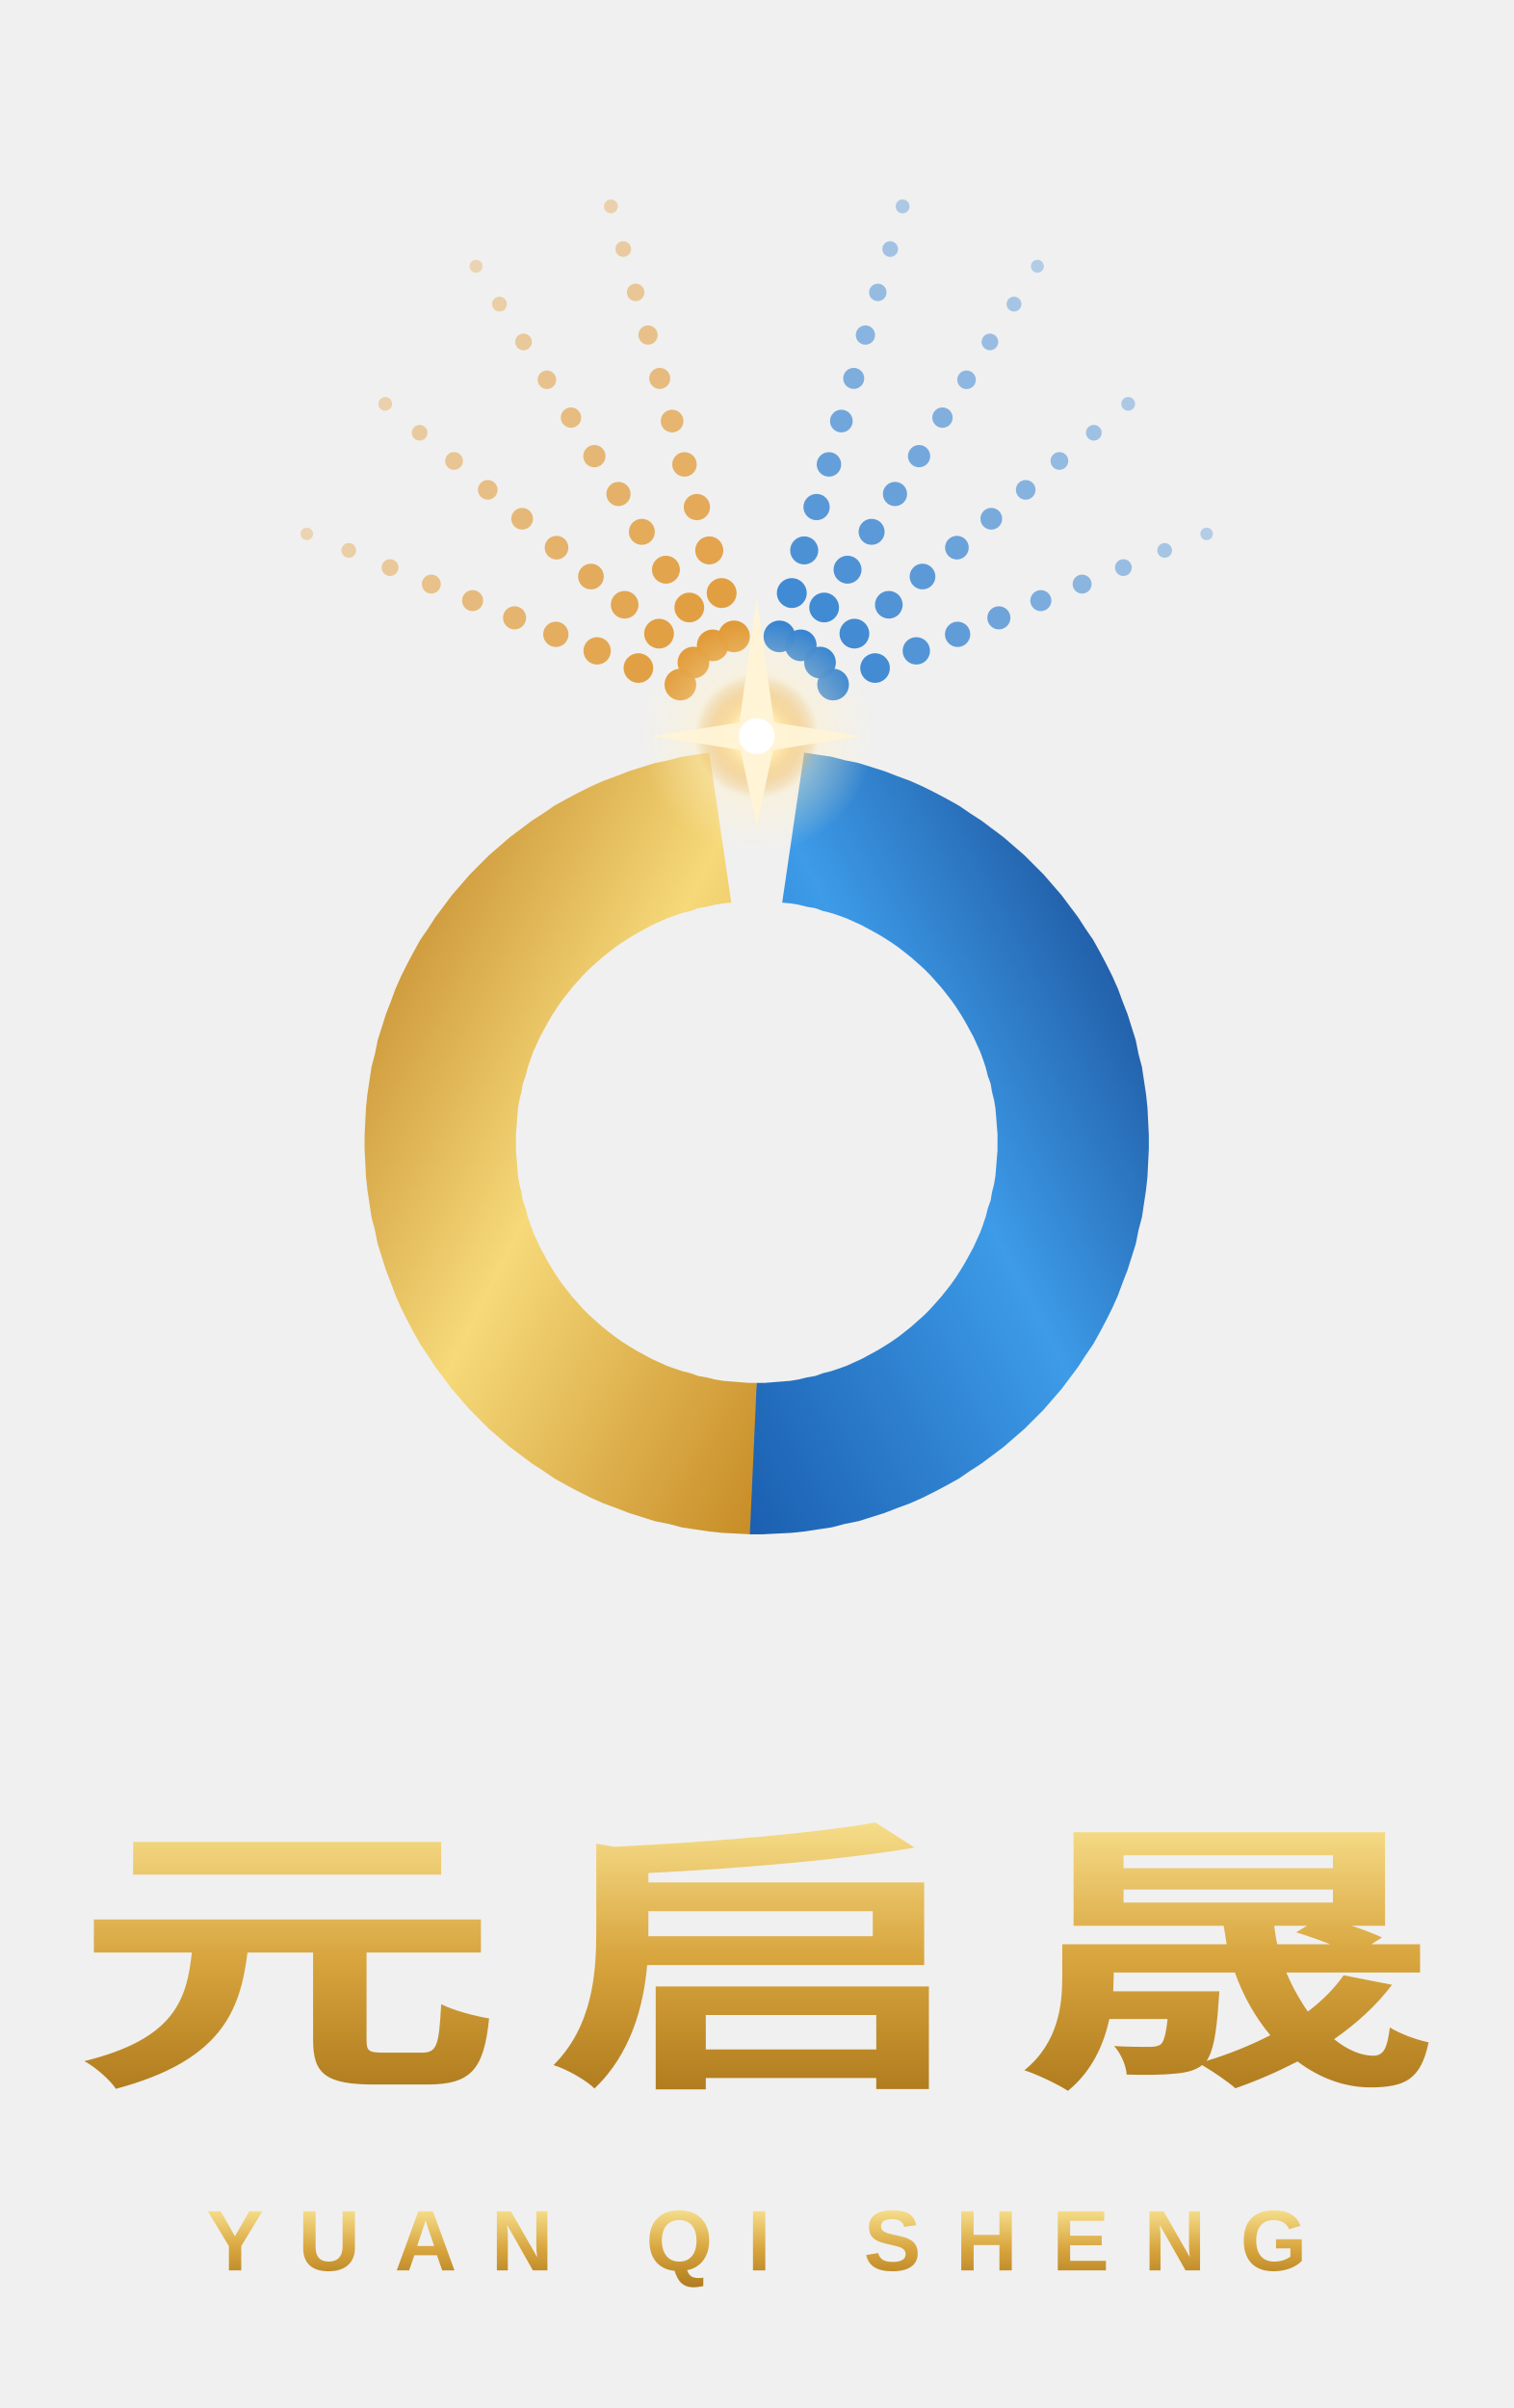
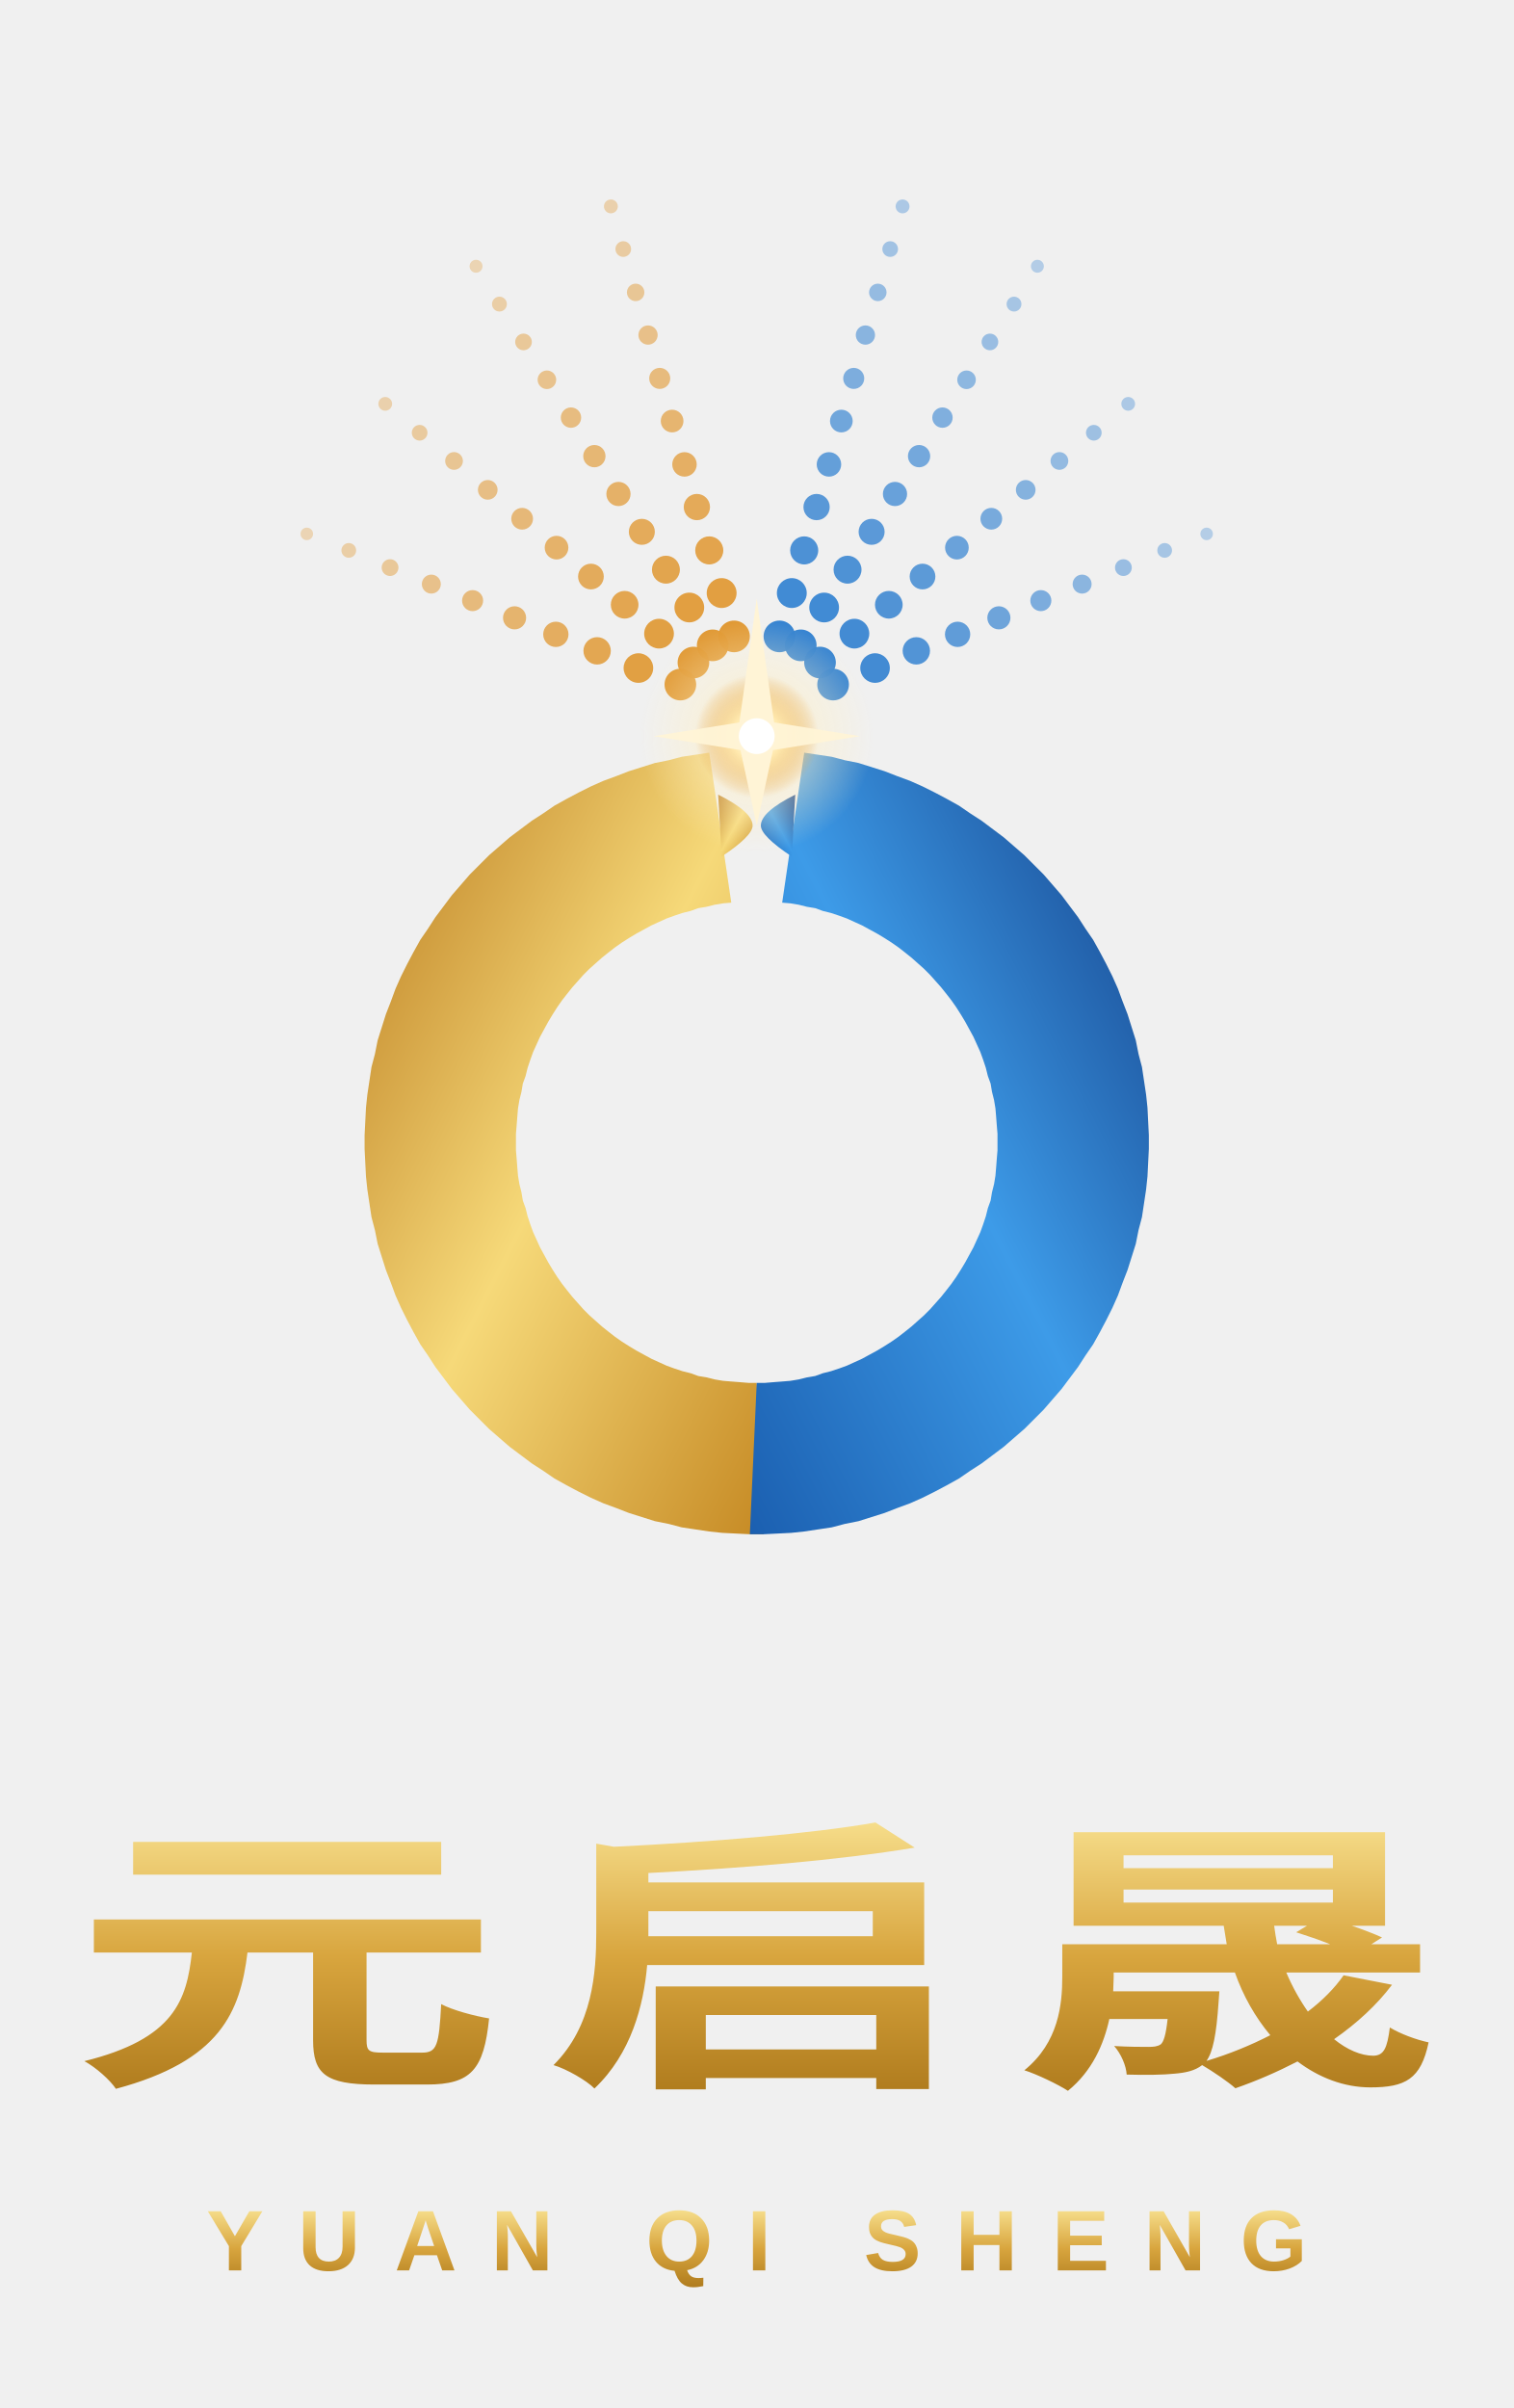
<svg xmlns="http://www.w3.org/2000/svg" viewBox="0 0 220 350">
  <defs>
    <linearGradient id="goldtext" x1="0" y1="0" x2="0" y2="1">
      <stop offset="0" stop-color="#F6DD8A" />
      <stop offset="0.5" stop-color="#D8A53E" />
      <stop offset="1" stop-color="#B07C1E" />
    </linearGradient>
  </defs>
  <g transform="translate(0,-4)">
    <defs>
      <linearGradient id="gold" x1="0" y1="0" x2="1" y2="1">
        <stop offset="0" stop-color="#B9791C" />
        <stop offset="0.5" stop-color="#F6D979" />
        <stop offset="1" stop-color="#C68A24" />
      </linearGradient>
      <linearGradient id="blue" x1="1" y1="0" x2="0" y2="1">
        <stop offset="0" stop-color="#133E86" />
        <stop offset="0.5" stop-color="#3D9BE8" />
        <stop offset="1" stop-color="#1B5FB0" />
      </linearGradient>
      <radialGradient id="spark" cx="0.5" cy="0.5" r="0.5">
        <stop offset="0" stop-color="#FFFFFF" />
        <stop offset="0.4" stop-color="#FFE9AE" />
        <stop offset="1" stop-color="#E0962E" stop-opacity="0" />
      </radialGradient>
      <radialGradient id="glow" cx="0.5" cy="0.5" r="0.5">
        <stop offset="0" stop-color="#FFF1C8" stop-opacity="0.9" />
        <stop offset="1" stop-color="#FFF1C8" stop-opacity="0" />
      </radialGradient>
    </defs>
    <circle cx="106.7" cy="96.5" r="2.30" fill="#E0962E" opacity="0.96" />
    <circle cx="104.9" cy="90.2" r="2.17" fill="#E0962E" opacity="0.90" />
    <circle cx="103.1" cy="84.0" r="2.04" fill="#E0962E" opacity="0.84" />
    <circle cx="101.3" cy="77.7" r="1.91" fill="#E0962E" opacity="0.78" />
    <circle cx="99.5" cy="71.5" r="1.78" fill="#E0962E" opacity="0.72" />
    <circle cx="97.7" cy="65.2" r="1.65" fill="#E0962E" opacity="0.66" />
    <circle cx="95.9" cy="59.0" r="1.53" fill="#E0962E" opacity="0.59" />
    <circle cx="94.2" cy="52.7" r="1.40" fill="#E0962E" opacity="0.53" />
    <circle cx="92.4" cy="46.5" r="1.27" fill="#E0962E" opacity="0.47" />
    <circle cx="90.6" cy="40.2" r="1.14" fill="#E0962E" opacity="0.41" />
    <circle cx="88.8" cy="34.0" r="1.01" fill="#E0962E" opacity="0.35" />
    <circle cx="113.3" cy="96.5" r="2.30" fill="#2E7FD0" opacity="0.96" />
    <circle cx="115.1" cy="90.2" r="2.17" fill="#2E7FD0" opacity="0.90" />
    <circle cx="116.9" cy="84.0" r="2.04" fill="#2E7FD0" opacity="0.84" />
    <circle cx="118.7" cy="77.7" r="1.91" fill="#2E7FD0" opacity="0.78" />
    <circle cx="120.5" cy="71.5" r="1.78" fill="#2E7FD0" opacity="0.72" />
    <circle cx="122.3" cy="65.2" r="1.65" fill="#2E7FD0" opacity="0.66" />
    <circle cx="124.1" cy="59.0" r="1.53" fill="#2E7FD0" opacity="0.59" />
    <circle cx="125.8" cy="52.7" r="1.40" fill="#2E7FD0" opacity="0.53" />
    <circle cx="127.6" cy="46.5" r="1.27" fill="#2E7FD0" opacity="0.47" />
    <circle cx="129.4" cy="40.2" r="1.14" fill="#2E7FD0" opacity="0.41" />
    <circle cx="131.2" cy="34.0" r="1.01" fill="#2E7FD0" opacity="0.35" />
    <circle cx="103.6" cy="97.8" r="2.30" fill="#E0962E" opacity="0.96" />
    <circle cx="100.2" cy="92.3" r="2.16" fill="#E0962E" opacity="0.90" />
    <circle cx="96.8" cy="86.8" r="2.03" fill="#E0962E" opacity="0.83" />
    <circle cx="93.3" cy="81.3" r="1.89" fill="#E0962E" opacity="0.77" />
    <circle cx="89.9" cy="75.8" r="1.76" fill="#E0962E" opacity="0.70" />
    <circle cx="86.4" cy="70.3" r="1.62" fill="#E0962E" opacity="0.64" />
    <circle cx="83.0" cy="64.7" r="1.48" fill="#E0962E" opacity="0.58" />
    <circle cx="79.5" cy="59.2" r="1.35" fill="#E0962E" opacity="0.51" />
    <circle cx="76.1" cy="53.7" r="1.21" fill="#E0962E" opacity="0.45" />
    <circle cx="72.6" cy="48.2" r="1.08" fill="#E0962E" opacity="0.38" />
    <circle cx="69.2" cy="42.7" r="0.94" fill="#E0962E" opacity="0.32" />
    <circle cx="116.4" cy="97.8" r="2.30" fill="#2E7FD0" opacity="0.96" />
    <circle cx="119.8" cy="92.3" r="2.16" fill="#2E7FD0" opacity="0.90" />
    <circle cx="123.2" cy="86.8" r="2.03" fill="#2E7FD0" opacity="0.83" />
    <circle cx="126.7" cy="81.3" r="1.89" fill="#2E7FD0" opacity="0.77" />
    <circle cx="130.1" cy="75.8" r="1.76" fill="#2E7FD0" opacity="0.70" />
    <circle cx="133.6" cy="70.3" r="1.62" fill="#2E7FD0" opacity="0.64" />
    <circle cx="137.0" cy="64.7" r="1.48" fill="#2E7FD0" opacity="0.58" />
    <circle cx="140.5" cy="59.2" r="1.35" fill="#2E7FD0" opacity="0.51" />
    <circle cx="143.9" cy="53.7" r="1.21" fill="#2E7FD0" opacity="0.45" />
    <circle cx="147.4" cy="48.2" r="1.08" fill="#2E7FD0" opacity="0.38" />
    <circle cx="150.8" cy="42.7" r="0.94" fill="#2E7FD0" opacity="0.32" />
    <circle cx="100.8" cy="100.3" r="2.30" fill="#E0962E" opacity="0.96" />
    <circle cx="95.8" cy="96.1" r="2.16" fill="#E0962E" opacity="0.89" />
    <circle cx="90.8" cy="91.9" r="2.01" fill="#E0962E" opacity="0.82" />
    <circle cx="85.9" cy="87.8" r="1.87" fill="#E0962E" opacity="0.76" />
    <circle cx="80.9" cy="83.6" r="1.72" fill="#E0962E" opacity="0.69" />
    <circle cx="75.9" cy="79.4" r="1.58" fill="#E0962E" opacity="0.62" />
    <circle cx="70.9" cy="75.2" r="1.43" fill="#E0962E" opacity="0.55" />
    <circle cx="66.0" cy="71.0" r="1.29" fill="#E0962E" opacity="0.48" />
    <circle cx="61.0" cy="66.9" r="1.14" fill="#E0962E" opacity="0.42" />
    <circle cx="56.0" cy="62.7" r="1.00" fill="#E0962E" opacity="0.35" />
    <circle cx="119.2" cy="100.3" r="2.30" fill="#2E7FD0" opacity="0.96" />
    <circle cx="124.2" cy="96.1" r="2.16" fill="#2E7FD0" opacity="0.89" />
    <circle cx="129.2" cy="91.9" r="2.01" fill="#2E7FD0" opacity="0.82" />
    <circle cx="134.1" cy="87.8" r="1.87" fill="#2E7FD0" opacity="0.76" />
    <circle cx="139.1" cy="83.6" r="1.72" fill="#2E7FD0" opacity="0.69" />
    <circle cx="144.1" cy="79.4" r="1.58" fill="#2E7FD0" opacity="0.62" />
    <circle cx="149.1" cy="75.2" r="1.43" fill="#2E7FD0" opacity="0.55" />
    <circle cx="154.0" cy="71.0" r="1.29" fill="#2E7FD0" opacity="0.48" />
    <circle cx="159.0" cy="66.9" r="1.14" fill="#2E7FD0" opacity="0.42" />
    <circle cx="164.0" cy="62.7" r="1.00" fill="#2E7FD0" opacity="0.35" />
    <circle cx="98.9" cy="103.5" r="2.30" fill="#E0962E" opacity="0.96" />
    <circle cx="92.8" cy="101.1" r="2.15" fill="#E0962E" opacity="0.89" />
    <circle cx="86.8" cy="98.6" r="1.99" fill="#E0962E" opacity="0.81" />
    <circle cx="80.8" cy="96.2" r="1.84" fill="#E0962E" opacity="0.74" />
    <circle cx="74.8" cy="93.8" r="1.68" fill="#E0962E" opacity="0.67" />
    <circle cx="68.7" cy="91.3" r="1.53" fill="#E0962E" opacity="0.60" />
    <circle cx="62.7" cy="88.9" r="1.38" fill="#E0962E" opacity="0.52" />
    <circle cx="56.7" cy="86.5" r="1.22" fill="#E0962E" opacity="0.45" />
    <circle cx="50.7" cy="84.0" r="1.07" fill="#E0962E" opacity="0.38" />
    <circle cx="44.6" cy="81.6" r="0.91" fill="#E0962E" opacity="0.31" />
    <circle cx="121.1" cy="103.5" r="2.30" fill="#2E7FD0" opacity="0.96" />
    <circle cx="127.2" cy="101.1" r="2.15" fill="#2E7FD0" opacity="0.89" />
    <circle cx="133.2" cy="98.6" r="1.99" fill="#2E7FD0" opacity="0.81" />
    <circle cx="139.2" cy="96.2" r="1.84" fill="#2E7FD0" opacity="0.74" />
    <circle cx="145.2" cy="93.8" r="1.68" fill="#2E7FD0" opacity="0.67" />
    <circle cx="151.3" cy="91.3" r="1.53" fill="#2E7FD0" opacity="0.60" />
    <circle cx="157.3" cy="88.9" r="1.38" fill="#2E7FD0" opacity="0.52" />
    <circle cx="163.3" cy="86.5" r="1.22" fill="#2E7FD0" opacity="0.45" />
    <circle cx="169.3" cy="84.0" r="1.07" fill="#2E7FD0" opacity="0.38" />
    <circle cx="175.4" cy="81.6" r="0.91" fill="#2E7FD0" opacity="0.31" />
    <path d="M103.1,113.4 L101.1,113.7 L99.1,114.0 L97.2,114.5 L95.2,114.9 L93.3,115.5 L91.4,116.1 L89.6,116.8 L87.7,117.5 L85.9,118.3 L84.1,119.2 L82.4,120.1 L80.6,121.1 L79.0,122.2 L77.3,123.3 L75.7,124.5 L74.1,125.7 L72.6,127.0 L71.1,128.3 L69.7,129.7 L68.3,131.1 L67.0,132.6 L65.7,134.1 L64.5,135.7 L63.3,137.3 L62.2,139.0 L61.1,140.6 L60.1,142.4 L59.2,144.1 L58.3,145.9 L57.5,147.7 L56.8,149.6 L56.1,151.4 L55.5,153.3 L54.9,155.2 L54.5,157.2 L54.0,159.1 L53.7,161.1 L53.4,163.1 L53.2,165.0 L53.1,167.0 L53.0,169.0 L53.0,171.0 L53.1,173.0 L53.2,175.0 L53.4,176.9 L53.7,178.9 L54.0,180.9 L54.5,182.8 L54.9,184.8 L55.5,186.7 L56.1,188.6 L56.8,190.4 L57.5,192.3 L58.3,194.1 L59.2,195.9 L60.1,197.6 L61.1,199.4 L62.2,201.0 L63.3,202.7 L64.5,204.3 L65.7,205.9 L67.0,207.4 L68.3,208.9 L69.7,210.3 L71.1,211.7 L72.6,213.0 L74.1,214.3 L75.7,215.5 L77.3,216.7 L79.0,217.8 L80.6,218.9 L82.4,219.9 L84.1,220.8 L85.9,221.7 L87.7,222.5 L89.6,223.2 L91.4,223.9 L93.3,224.5 L95.2,225.1 L97.2,225.5 L99.1,226.0 L101.1,226.3 L103.1,226.6 L105.0,226.8 L107.0,226.9 L109.0,227.0 L111.0,227.0 L110.0,205.0 L108.8,205.0 L107.6,204.9 L106.3,204.8 L105.1,204.7 L103.9,204.5 L102.7,204.2 L101.5,204.0 L100.4,203.6 L99.2,203.3 L98.0,202.9 L96.9,202.5 L95.8,202.0 L94.7,201.5 L93.6,200.9 L92.5,200.3 L91.5,199.7 L90.4,199.0 L89.4,198.3 L88.5,197.6 L87.5,196.8 L86.6,196.0 L85.7,195.2 L84.8,194.3 L84.0,193.4 L83.2,192.5 L82.4,191.5 L81.7,190.6 L81.0,189.6 L80.3,188.5 L79.7,187.5 L79.1,186.4 L78.5,185.3 L78.0,184.2 L77.5,183.1 L77.1,182.0 L76.7,180.8 L76.4,179.6 L76.0,178.5 L75.8,177.3 L75.5,176.1 L75.3,174.9 L75.2,173.7 L75.1,172.4 L75.0,171.2 L75.0,170.0 L75.0,168.8 L75.1,167.6 L75.2,166.3 L75.3,165.1 L75.5,163.9 L75.8,162.7 L76.0,161.5 L76.4,160.4 L76.7,159.2 L77.1,158.0 L77.5,156.9 L78.0,155.8 L78.5,154.7 L79.1,153.6 L79.7,152.5 L80.3,151.5 L81.0,150.4 L81.7,149.4 L82.4,148.5 L83.2,147.5 L84.0,146.6 L84.8,145.7 L85.7,144.8 L86.6,144.0 L87.5,143.2 L88.5,142.4 L89.4,141.7 L90.4,141.0 L91.5,140.3 L92.5,139.7 L93.6,139.1 L94.7,138.5 L95.8,138.0 L96.9,137.5 L98.0,137.1 L99.2,136.7 L100.4,136.4 L101.5,136.0 L102.7,135.8 L103.9,135.5 L105.1,135.3 L106.3,135.2 Z" fill="url(#gold)" />
    <path d="M116.9,113.4 L118.9,113.7 L120.9,114.0 L122.8,114.5 L124.8,114.9 L126.7,115.5 L128.6,116.1 L130.4,116.8 L132.3,117.5 L134.1,118.3 L135.9,119.2 L137.6,120.1 L139.4,121.1 L141.0,122.2 L142.7,123.3 L144.3,124.5 L145.9,125.7 L147.4,127.0 L148.9,128.3 L150.3,129.7 L151.7,131.1 L153.0,132.6 L154.3,134.1 L155.5,135.7 L156.7,137.3 L157.8,139.0 L158.9,140.6 L159.9,142.4 L160.8,144.1 L161.7,145.9 L162.5,147.7 L163.2,149.6 L163.9,151.4 L164.5,153.3 L165.1,155.2 L165.5,157.2 L166.0,159.1 L166.3,161.1 L166.6,163.1 L166.8,165.0 L166.9,167.0 L167.0,169.0 L167.0,171.0 L166.9,173.0 L166.8,175.0 L166.6,176.9 L166.3,178.9 L166.0,180.9 L165.5,182.8 L165.1,184.8 L164.5,186.7 L163.9,188.6 L163.2,190.4 L162.5,192.3 L161.7,194.1 L160.8,195.9 L159.9,197.6 L158.9,199.4 L157.8,201.0 L156.7,202.7 L155.5,204.3 L154.3,205.9 L153.0,207.4 L151.7,208.9 L150.3,210.3 L148.9,211.7 L147.4,213.0 L145.9,214.3 L144.3,215.5 L142.7,216.7 L141.0,217.8 L139.4,218.9 L137.6,219.9 L135.9,220.8 L134.1,221.7 L132.3,222.5 L130.4,223.2 L128.6,223.9 L126.7,224.5 L124.8,225.1 L122.8,225.5 L120.9,226.0 L118.9,226.3 L116.9,226.6 L115.0,226.8 L113.0,226.9 L111.0,227.0 L109.0,227.0 L110.0,205.0 L111.2,205.0 L112.4,204.9 L113.7,204.8 L114.9,204.7 L116.1,204.5 L117.3,204.2 L118.5,204.0 L119.6,203.6 L120.8,203.3 L122.0,202.9 L123.1,202.5 L124.2,202.0 L125.3,201.5 L126.4,200.9 L127.5,200.3 L128.5,199.7 L129.6,199.0 L130.6,198.3 L131.5,197.6 L132.5,196.8 L133.4,196.0 L134.3,195.2 L135.2,194.3 L136.0,193.4 L136.8,192.5 L137.6,191.5 L138.3,190.6 L139.0,189.6 L139.7,188.5 L140.3,187.5 L140.9,186.4 L141.5,185.3 L142.0,184.2 L142.5,183.1 L142.9,182.0 L143.3,180.8 L143.6,179.6 L144.0,178.5 L144.2,177.3 L144.5,176.1 L144.7,174.9 L144.8,173.7 L144.9,172.4 L145.0,171.2 L145.0,170.0 L145.0,168.8 L144.9,167.6 L144.8,166.3 L144.7,165.1 L144.5,163.9 L144.2,162.7 L144.0,161.5 L143.6,160.4 L143.3,159.2 L142.9,158.0 L142.5,156.9 L142.0,155.8 L141.5,154.7 L140.9,153.6 L140.3,152.5 L139.7,151.5 L139.0,150.4 L138.3,149.4 L137.6,148.5 L136.8,147.5 L136.0,146.6 L135.2,145.7 L134.3,144.8 L133.4,144.0 L132.5,143.2 L131.5,142.4 L130.6,141.7 L129.6,141.0 L128.5,140.3 L127.5,139.7 L126.4,139.1 L125.3,138.5 L124.2,138.0 L123.1,137.5 L122.0,137.1 L120.8,136.7 L119.6,136.4 L118.5,136.0 L117.3,135.8 L116.1,135.5 L114.9,135.3 L113.7,135.2 Z" fill="url(#blue)" />
+     <path d="M104.4,119.5 L104.9,128.5 Q109.4,125.5 109.4,124 Q109.4,122 104.4,119.5 Z" fill="url(#gold)" />
+     <path d="M115.6,119.5 L115.1,128.5 Q110.6,125.5 110.6,124 Q110.6,122 115.6,119.5 Z" fill="url(#blue)" />
    <circle cx="110" cy="111" r="17" fill="url(#glow)" />
    <circle cx="110" cy="111" r="9" fill="url(#spark)" />
    <polygon points="110,91 112.8,111 110,124 107.2,111" fill="#FFF4D6" />
    <polygon points="95,111 110,113.4 125,111 110,108.6" fill="#FFF4D6" opacity="0.95" />
    <circle cx="110" cy="111" r="2.6" fill="#FFFFFF" />
  </g>
  <g text-anchor="middle" fill="url(#goldtext)">
    <g transform="translate(110,300) scale(1.12,0.74)">
      <text x="0" y="0" font-size="56" font-weight="bold" letter-spacing="5" font-family="WenQuanYi Zen Hei, sans-serif">元启晟</text>
    </g>
    <text x="110" y="330" font-size="12.5" font-weight="bold" letter-spacing="5" font-family="Arial, sans-serif">YUAN QI SHENG</text>
  </g>
</svg>
